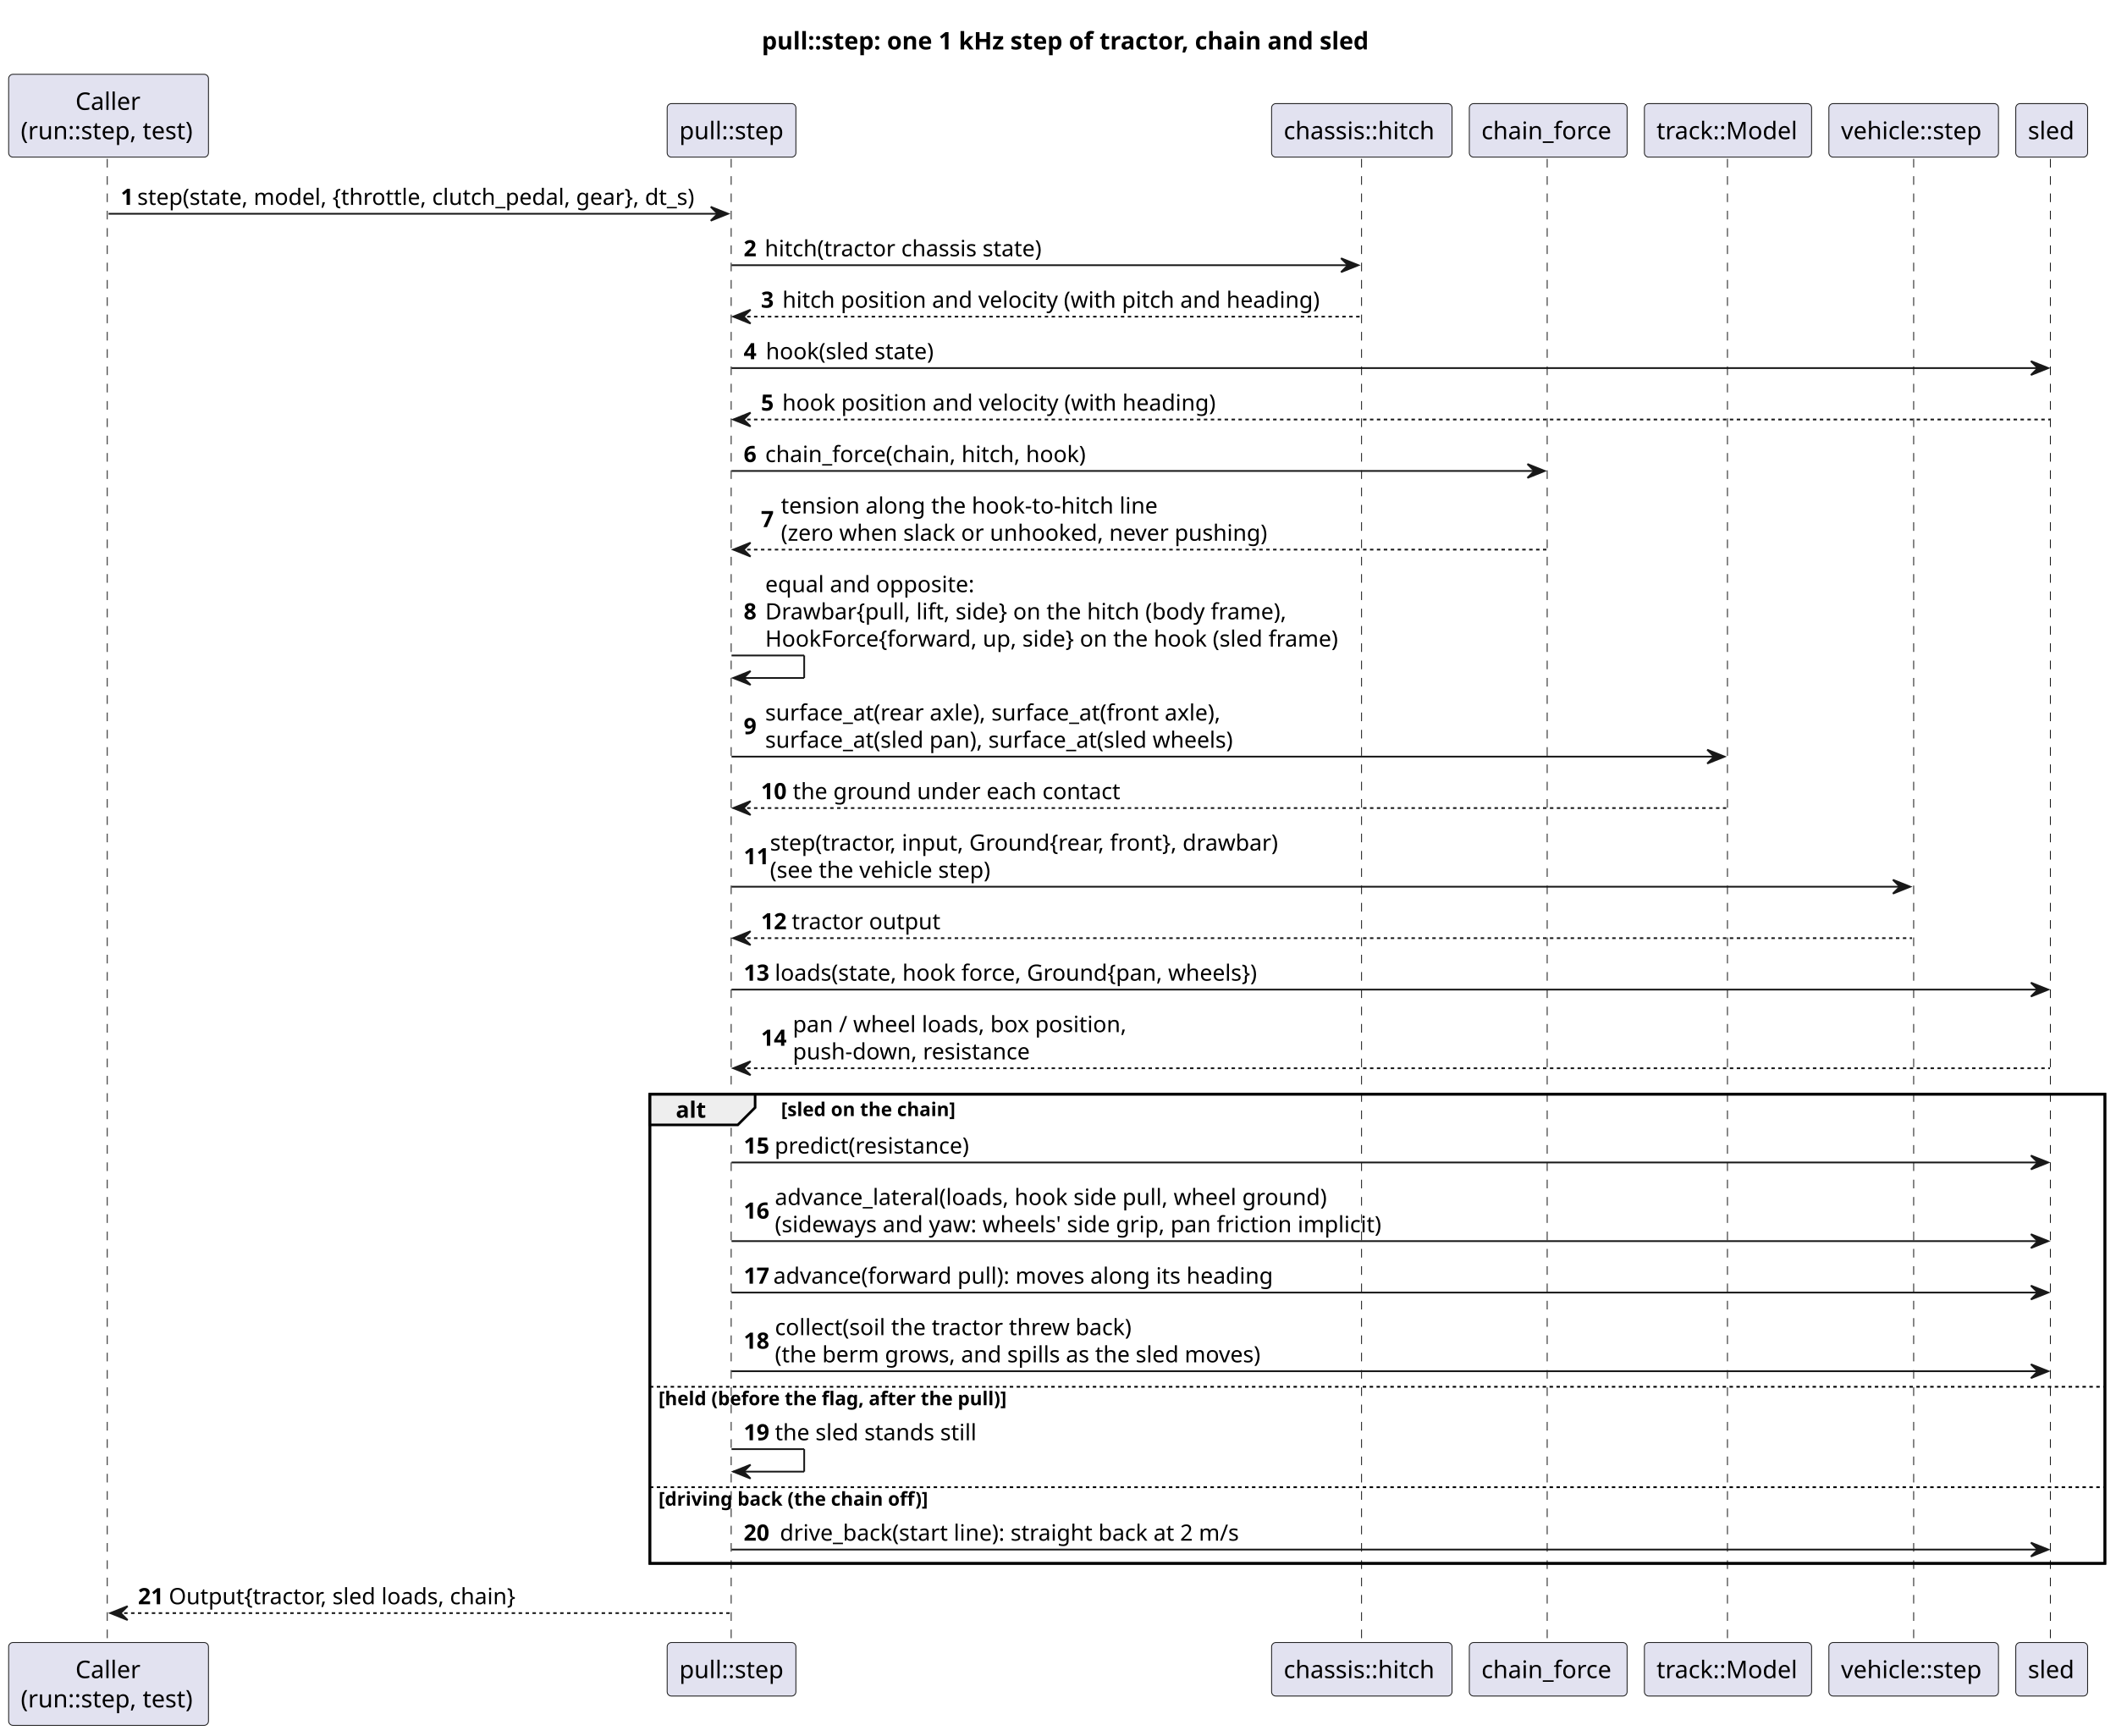
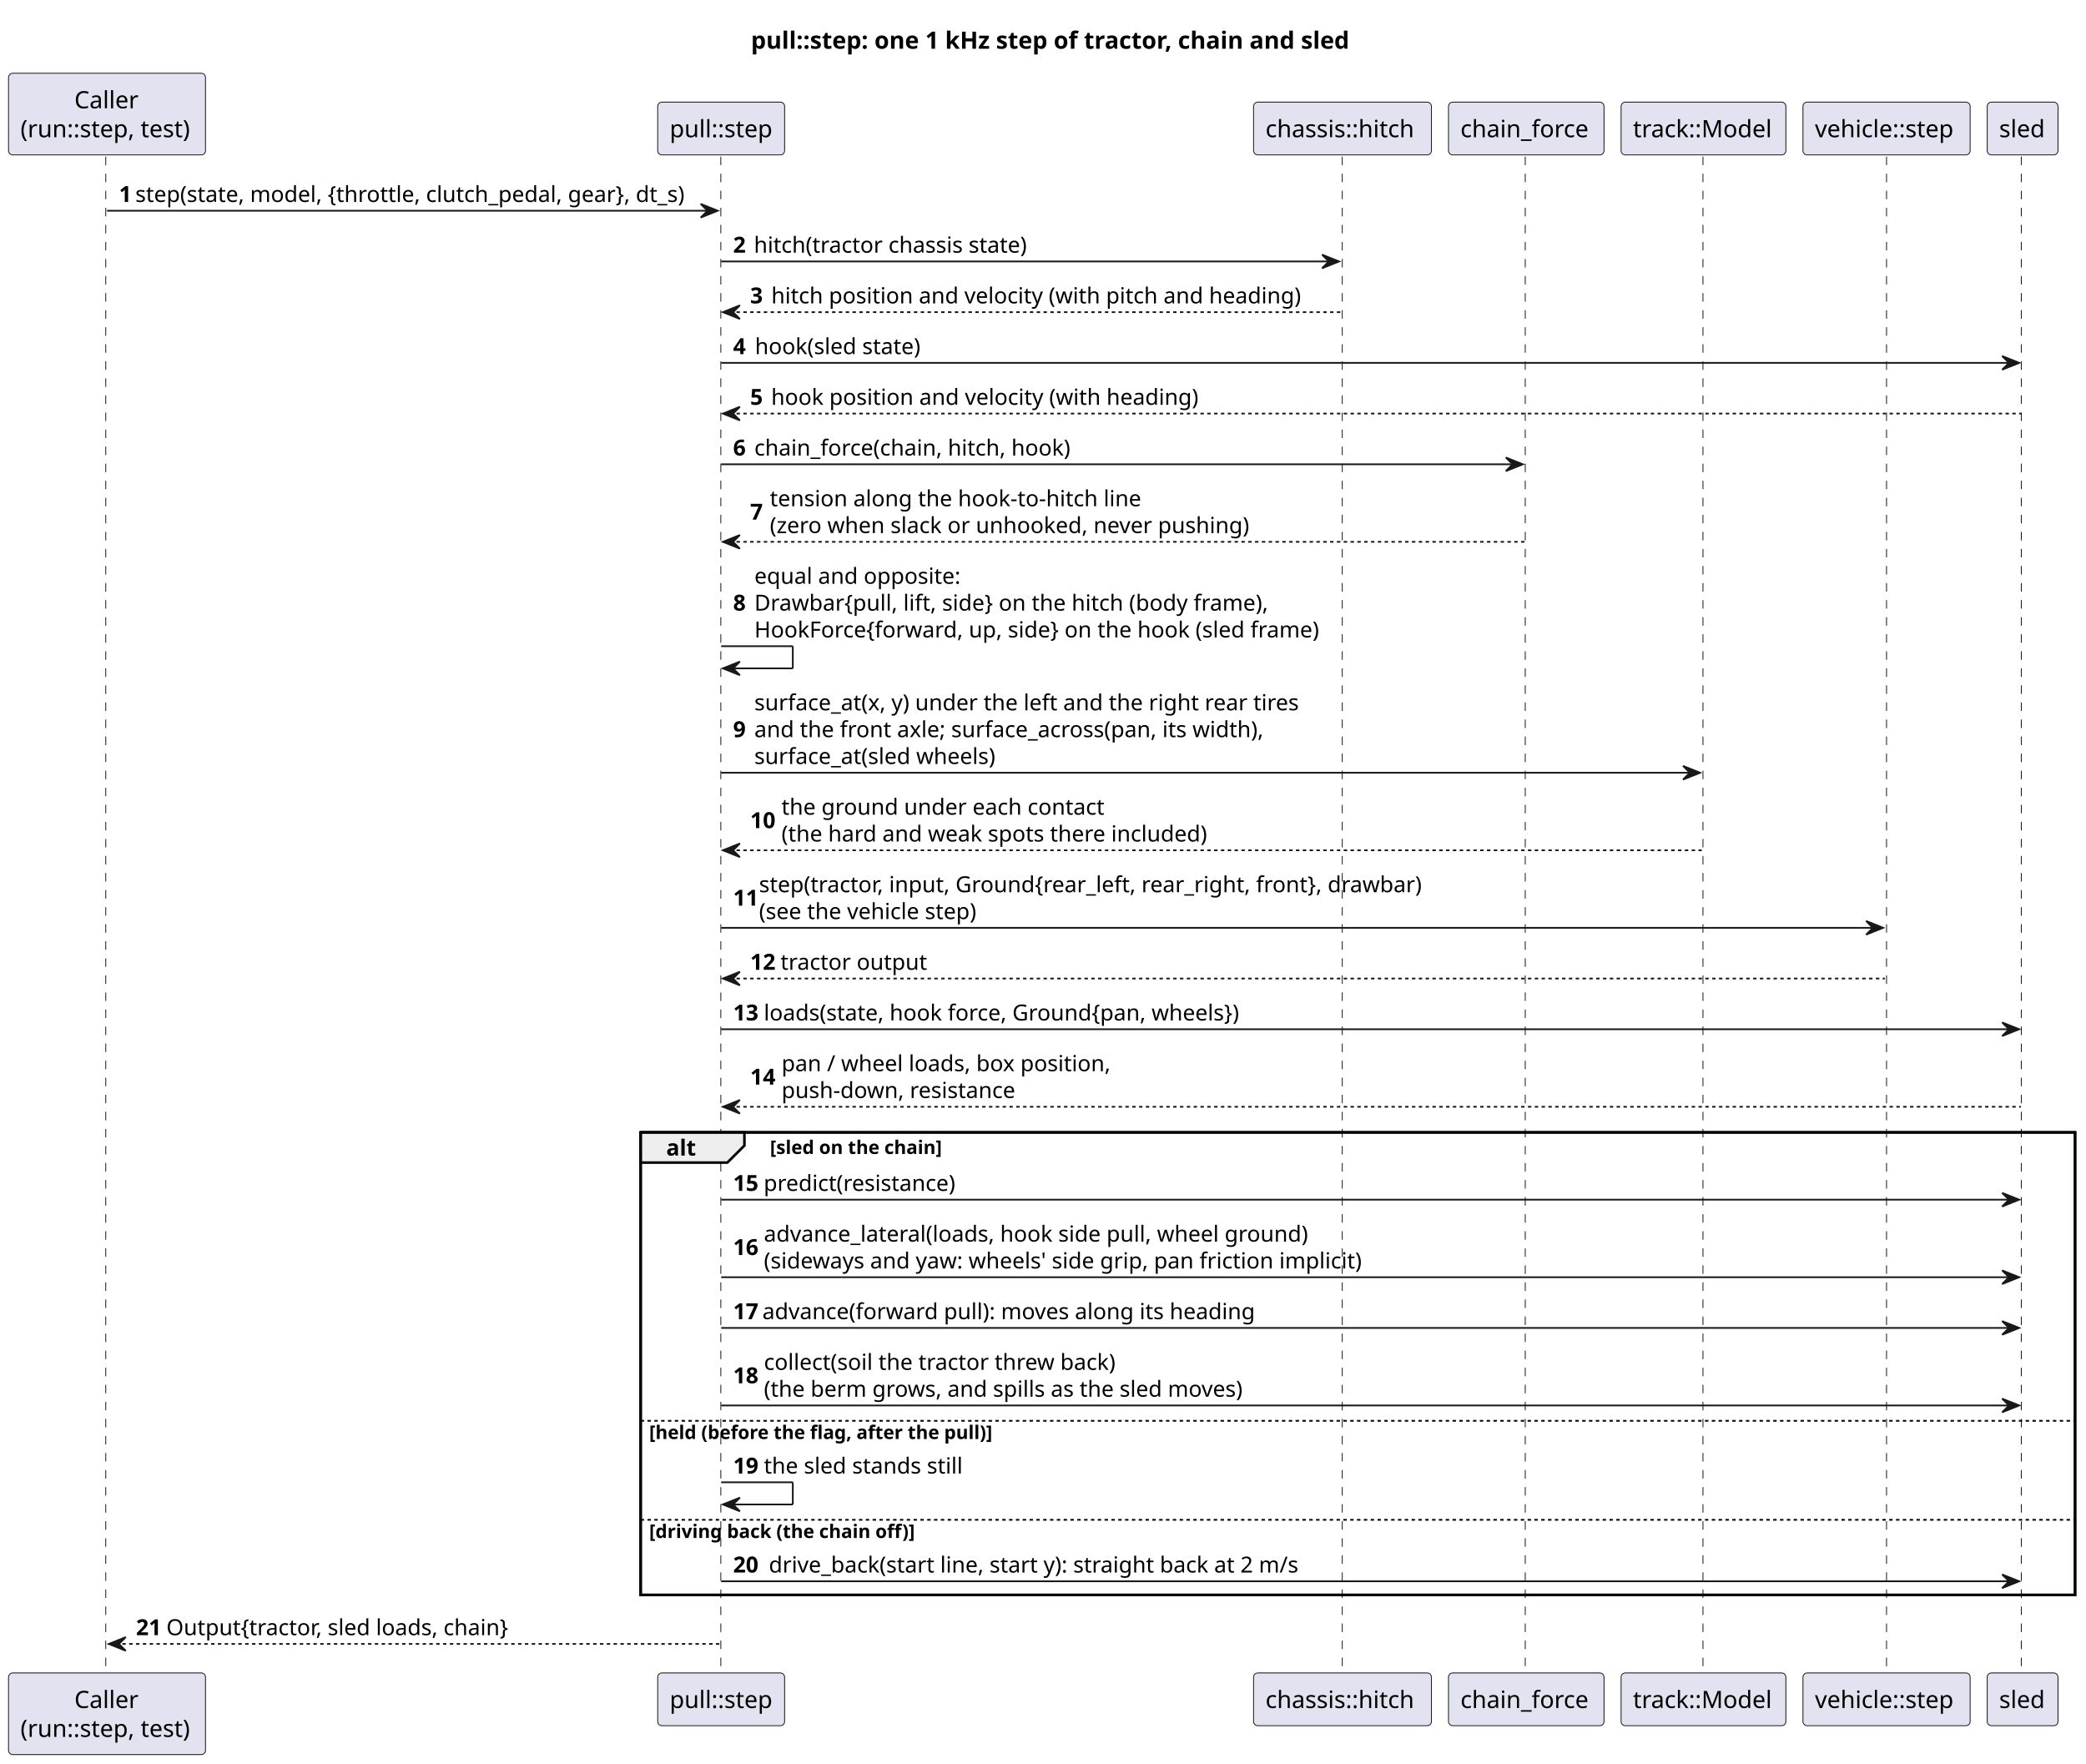
- <svg xmlns="http://www.w3.org/2000/svg" contentStyleType="text/css" height="1003px" preserveAspectRatio="none" style="width:1223px;height:1003px;background:#FFFFFF;" version="1.1" viewBox="0 0 1223 1003" width="1223px" zoomAndPan="magnify">
+ <svg xmlns="http://www.w3.org/2000/svg" contentStyleType="text/css" height="1034px" preserveAspectRatio="none" style="width:1223px;height:1034px;background:#FFFFFF;" version="1.1" viewBox="0 0 1223 1034" width="1223px" zoomAndPan="magnify">
  <defs />
  <g>
    <text fill="#000000" font-family="sans-serif" font-size="14" font-weight="bold" lengthAdjust="spacing" textLength="345.037" x="440.276" y="28.562">pull::step: one 1 kHz step of tractor, chain and sled</text>
-     <rect fill="none" height="271.185" style="stroke:#000000;stroke-width:1.5;" width="840.982" x="375.607" y="632.408" />
-     <line style="stroke:#181818;stroke-width:0.5;stroke-dasharray:5.0,5.0;" x1="62" x2="62" y1="91.818" y2="950.322" />
-     <line style="stroke:#181818;stroke-width:0.5;stroke-dasharray:5.0,5.0;" x1="422.607" x2="422.607" y1="91.818" y2="950.322" />
-     <line style="stroke:#181818;stroke-width:0.5;stroke-dasharray:5.0,5.0;" x1="786.947" x2="786.947" y1="91.818" y2="950.322" />
-     <line style="stroke:#181818;stroke-width:0.5;stroke-dasharray:5.0,5.0;" x1="894.236" x2="894.236" y1="91.818" y2="950.322" />
-     <line style="stroke:#181818;stroke-width:0.5;stroke-dasharray:5.0,5.0;" x1="998.428" x2="998.428" y1="91.818" y2="950.322" />
-     <line style="stroke:#181818;stroke-width:0.5;stroke-dasharray:5.0,5.0;" x1="1106.054" x2="1106.054" y1="91.818" y2="950.322" />
-     <line style="stroke:#181818;stroke-width:0.5;stroke-dasharray:5.0,5.0;" x1="1185.074" x2="1185.074" y1="91.818" y2="950.322" />
+     <rect fill="none" height="271.185" style="stroke:#000000;stroke-width:1.5;" width="840.982" x="375.607" y="663.867" />
+     <line style="stroke:#181818;stroke-width:0.5;stroke-dasharray:5.0,5.0;" x1="62" x2="62" y1="91.818" y2="981.781" />
+     <line style="stroke:#181818;stroke-width:0.5;stroke-dasharray:5.0,5.0;" x1="422.607" x2="422.607" y1="91.818" y2="981.781" />
+     <line style="stroke:#181818;stroke-width:0.5;stroke-dasharray:5.0,5.0;" x1="786.947" x2="786.947" y1="91.818" y2="981.781" />
+     <line style="stroke:#181818;stroke-width:0.5;stroke-dasharray:5.0,5.0;" x1="894.236" x2="894.236" y1="91.818" y2="981.781" />
+     <line style="stroke:#181818;stroke-width:0.5;stroke-dasharray:5.0,5.0;" x1="998.428" x2="998.428" y1="91.818" y2="981.781" />
+     <line style="stroke:#181818;stroke-width:0.5;stroke-dasharray:5.0,5.0;" x1="1106.054" x2="1106.054" y1="91.818" y2="981.781" />
+     <line style="stroke:#181818;stroke-width:0.5;stroke-dasharray:5.0,5.0;" x1="1185.074" x2="1185.074" y1="91.818" y2="981.781" />
    <rect fill="#E2E2F0" height="47.879" rx="2.5" ry="2.5" style="stroke:#181818;stroke-width:0.5;" width="115.486" x="5" y="42.94" />
    <text fill="#000000" font-family="sans-serif" font-size="14" lengthAdjust="spacing" textLength="38.302" x="43.592" y="63.502">Caller</text>
    <text fill="#000000" font-family="sans-serif" font-size="14" lengthAdjust="spacing" textLength="101.486" x="12" y="80.441">(run::step, test)</text>
-     <rect fill="#E2E2F0" height="47.879" rx="2.5" ry="2.5" style="stroke:#181818;stroke-width:0.5;" width="115.486" x="5" y="949.322" />
-     <text fill="#000000" font-family="sans-serif" font-size="14" lengthAdjust="spacing" textLength="38.302" x="43.592" y="969.885">Caller</text>
-     <text fill="#000000" font-family="sans-serif" font-size="14" lengthAdjust="spacing" textLength="101.486" x="12" y="986.824">(run::step, test)</text>
+     <rect fill="#E2E2F0" height="47.879" rx="2.5" ry="2.5" style="stroke:#181818;stroke-width:0.5;" width="115.486" x="5" y="980.781" />
+     <text fill="#000000" font-family="sans-serif" font-size="14" lengthAdjust="spacing" textLength="38.302" x="43.592" y="1001.344">Caller</text>
+     <text fill="#000000" font-family="sans-serif" font-size="14" lengthAdjust="spacing" textLength="101.486" x="12" y="1018.283">(run::step, test)</text>
    <rect fill="#E2E2F0" height="30.939" rx="2.5" ry="2.5" style="stroke:#181818;stroke-width:0.5;" width="74.402" x="385.607" y="59.879" />
    <text fill="#000000" font-family="sans-serif" font-size="14" lengthAdjust="spacing" textLength="60.402" x="392.607" y="80.441">pull::step</text>
-     <rect fill="#E2E2F0" height="30.939" rx="2.5" ry="2.5" style="stroke:#181818;stroke-width:0.5;" width="74.402" x="385.607" y="949.322" />
-     <text fill="#000000" font-family="sans-serif" font-size="14" lengthAdjust="spacing" textLength="60.402" x="392.607" y="969.885">pull::step</text>
+     <rect fill="#E2E2F0" height="30.939" rx="2.5" ry="2.5" style="stroke:#181818;stroke-width:0.5;" width="74.402" x="385.607" y="980.781" />
+     <text fill="#000000" font-family="sans-serif" font-size="14" lengthAdjust="spacing" textLength="60.402" x="392.607" y="1001.344">pull::step</text>
    <rect fill="#E2E2F0" height="30.939" rx="2.5" ry="2.5" style="stroke:#181818;stroke-width:0.5;" width="104.289" x="734.947" y="59.879" />
    <text fill="#000000" font-family="sans-serif" font-size="14" lengthAdjust="spacing" textLength="90.289" x="741.947" y="80.441">chassis::hitch</text>
-     <rect fill="#E2E2F0" height="30.939" rx="2.5" ry="2.5" style="stroke:#181818;stroke-width:0.5;" width="104.289" x="734.947" y="949.322" />
-     <text fill="#000000" font-family="sans-serif" font-size="14" lengthAdjust="spacing" textLength="90.289" x="741.947" y="969.885">chassis::hitch</text>
+     <rect fill="#E2E2F0" height="30.939" rx="2.5" ry="2.5" style="stroke:#181818;stroke-width:0.5;" width="104.289" x="734.947" y="980.781" />
+     <text fill="#000000" font-family="sans-serif" font-size="14" lengthAdjust="spacing" textLength="90.289" x="741.947" y="1001.344">chassis::hitch</text>
    <rect fill="#E2E2F0" height="30.939" rx="2.5" ry="2.5" style="stroke:#181818;stroke-width:0.5;" width="91.191" x="849.236" y="59.879" />
    <text fill="#000000" font-family="sans-serif" font-size="14" lengthAdjust="spacing" textLength="77.191" x="856.236" y="80.441">chain_force</text>
-     <rect fill="#E2E2F0" height="30.939" rx="2.5" ry="2.5" style="stroke:#181818;stroke-width:0.5;" width="91.191" x="849.236" y="949.322" />
-     <text fill="#000000" font-family="sans-serif" font-size="14" lengthAdjust="spacing" textLength="77.191" x="856.236" y="969.885">chain_force</text>
+     <rect fill="#E2E2F0" height="30.939" rx="2.5" ry="2.5" style="stroke:#181818;stroke-width:0.5;" width="91.191" x="849.236" y="980.781" />
+     <text fill="#000000" font-family="sans-serif" font-size="14" lengthAdjust="spacing" textLength="77.191" x="856.236" y="1001.344">chain_force</text>
    <rect fill="#E2E2F0" height="30.939" rx="2.5" ry="2.5" style="stroke:#181818;stroke-width:0.5;" width="96.626" x="950.428" y="59.879" />
    <text fill="#000000" font-family="sans-serif" font-size="14" lengthAdjust="spacing" textLength="82.626" x="957.428" y="80.441">track::Model</text>
-     <rect fill="#E2E2F0" height="30.939" rx="2.5" ry="2.5" style="stroke:#181818;stroke-width:0.5;" width="96.626" x="950.428" y="949.322" />
-     <text fill="#000000" font-family="sans-serif" font-size="14" lengthAdjust="spacing" textLength="82.626" x="957.428" y="969.885">track::Model</text>
+     <rect fill="#E2E2F0" height="30.939" rx="2.5" ry="2.5" style="stroke:#181818;stroke-width:0.5;" width="96.626" x="950.428" y="980.781" />
+     <text fill="#000000" font-family="sans-serif" font-size="14" lengthAdjust="spacing" textLength="82.626" x="957.428" y="1001.344">track::Model</text>
    <rect fill="#E2E2F0" height="30.939" rx="2.5" ry="2.5" style="stroke:#181818;stroke-width:0.5;" width="98.02" x="1057.054" y="59.879" />
    <text fill="#000000" font-family="sans-serif" font-size="14" lengthAdjust="spacing" textLength="84.02" x="1064.054" y="80.441">vehicle::step</text>
-     <rect fill="#E2E2F0" height="30.939" rx="2.5" ry="2.5" style="stroke:#181818;stroke-width:0.5;" width="98.02" x="1057.054" y="949.322" />
-     <text fill="#000000" font-family="sans-serif" font-size="14" lengthAdjust="spacing" textLength="84.02" x="1064.054" y="969.885">vehicle::step</text>
+     <rect fill="#E2E2F0" height="30.939" rx="2.5" ry="2.5" style="stroke:#181818;stroke-width:0.5;" width="98.02" x="1057.054" y="980.781" />
+     <text fill="#000000" font-family="sans-serif" font-size="14" lengthAdjust="spacing" textLength="84.02" x="1064.054" y="1001.344">vehicle::step</text>
    <rect fill="#E2E2F0" height="30.939" rx="2.5" ry="2.5" style="stroke:#181818;stroke-width:0.5;" width="41.515" x="1165.074" y="59.879" />
    <text fill="#000000" font-family="sans-serif" font-size="14" lengthAdjust="spacing" textLength="27.515" x="1172.074" y="80.441">sled</text>
-     <rect fill="#E2E2F0" height="30.939" rx="2.5" ry="2.5" style="stroke:#181818;stroke-width:0.5;" width="41.515" x="1165.074" y="949.322" />
-     <text fill="#000000" font-family="sans-serif" font-size="14" lengthAdjust="spacing" textLength="27.515" x="1172.074" y="969.885">sled</text>
+     <rect fill="#E2E2F0" height="30.939" rx="2.5" ry="2.5" style="stroke:#181818;stroke-width:0.5;" width="41.515" x="1165.074" y="980.781" />
+     <text fill="#000000" font-family="sans-serif" font-size="14" lengthAdjust="spacing" textLength="27.515" x="1172.074" y="1001.344">sled</text>
    <polygon fill="#181818" points="410.808,119.548,420.808,123.548,410.808,127.548,414.808,123.548" style="stroke:#181818;stroke-width:1.0;" />
    <line style="stroke:#181818;stroke-width:1.0;" x1="62.743" x2="416.808" y1="123.548" y2="123.548" />
    <text fill="#000000" font-family="sans-serif" font-size="13" font-weight="bold" lengthAdjust="spacing" textLength="5.605" x="69.743" y="118.412">1</text>
    <text fill="#000000" font-family="sans-serif" font-size="13" lengthAdjust="spacing" textLength="326.46" x="79.348" y="118.412">step(state, model, {throttle, clutch_pedal, gear}, dt_s)</text>
    <polygon fill="#181818" points="775.092,149.277,785.092,153.277,775.092,157.277,779.092,153.277" style="stroke:#181818;stroke-width:1.0;" />
    <line style="stroke:#181818;stroke-width:1.0;" x1="422.808" x2="781.092" y1="153.277" y2="153.277" />
    <text fill="#000000" font-family="sans-serif" font-size="13" font-weight="bold" lengthAdjust="spacing" textLength="8.188" x="429.808" y="148.142">2</text>
    <text fill="#000000" font-family="sans-serif" font-size="13" lengthAdjust="spacing" textLength="164.208" x="441.997" y="148.142">hitch(tractor chassis state)</text>
    <polygon fill="#181818" points="433.808,179.007,423.808,183.007,433.808,187.007,429.808,183.007" style="stroke:#181818;stroke-width:1.0;" />
    <line style="stroke:#181818;stroke-width:1.0;stroke-dasharray:2.0,2.0;" x1="427.808" x2="786.092" y1="183.007" y2="183.007" />
    <text fill="#000000" font-family="sans-serif" font-size="13" font-weight="bold" lengthAdjust="spacing" textLength="8.392" x="439.808" y="177.871">3</text>
    <text fill="#000000" font-family="sans-serif" font-size="13" lengthAdjust="spacing" textLength="313.295" x="452.2" y="177.871">hitch position and velocity (with pitch and heading)</text>
    <polygon fill="#181818" points="1173.832,208.736,1183.832,212.736,1173.832,216.736,1177.832,212.736" style="stroke:#181818;stroke-width:1.0;" />
    <line style="stroke:#181818;stroke-width:1.0;" x1="422.808" x2="1179.832" y1="212.736" y2="212.736" />
    <text fill="#000000" font-family="sans-serif" font-size="13" font-weight="bold" lengthAdjust="spacing" textLength="8.791" x="429.808" y="207.601">4</text>
    <text fill="#000000" font-family="sans-serif" font-size="13" lengthAdjust="spacing" textLength="99.347" x="442.6" y="207.601">hook(sled state)</text>
    <polygon fill="#181818" points="433.808,238.466,423.808,242.466,433.808,246.466,429.808,242.466" style="stroke:#181818;stroke-width:1.0;" />
    <line style="stroke:#181818;stroke-width:1.0;stroke-dasharray:2.0,2.0;" x1="427.808" x2="1184.832" y1="242.466" y2="242.466" />
    <text fill="#000000" font-family="sans-serif" font-size="13" font-weight="bold" lengthAdjust="spacing" textLength="8.309" x="439.808" y="237.33">5</text>
    <text fill="#000000" font-family="sans-serif" font-size="13" lengthAdjust="spacing" textLength="252.776" x="452.117" y="237.33">hook position and velocity (with heading)</text>
    <polygon fill="#181818" points="882.832,268.195,892.832,272.195,882.832,276.195,886.832,272.195" style="stroke:#181818;stroke-width:1.0;" />
    <line style="stroke:#181818;stroke-width:1.0;" x1="422.808" x2="888.832" y1="272.195" y2="272.195" />
    <text fill="#000000" font-family="sans-serif" font-size="13" font-weight="bold" lengthAdjust="spacing" textLength="8.442" x="429.808" y="267.06">6</text>
    <text fill="#000000" font-family="sans-serif" font-size="13" lengthAdjust="spacing" textLength="189.82" x="442.25" y="267.06">chain_force(chain, hitch, hook)</text>
    <polygon fill="#181818" points="433.808,313.654,423.808,317.654,433.808,321.654,429.808,317.654" style="stroke:#181818;stroke-width:1.0;" />
    <line style="stroke:#181818;stroke-width:1.0;stroke-dasharray:2.0,2.0;" x1="427.808" x2="893.832" y1="317.654" y2="317.654" />
    <text fill="#000000" font-family="sans-serif" font-size="13" font-weight="bold" lengthAdjust="spacing" textLength="7.56" x="439.808" y="304.654">7</text>
    <text fill="#000000" font-family="sans-serif" font-size="13" lengthAdjust="spacing" textLength="219.216" x="451.368" y="296.789">tension along the hook-to-hitch line</text>
    <text fill="#000000" font-family="sans-serif" font-size="13" lengthAdjust="spacing" textLength="286.114" x="451.368" y="312.519">(zero when slack or unhooked, never pushing)</text>
    <line style="stroke:#181818;stroke-width:1.0;" x1="422.808" x2="464.808" y1="378.843" y2="378.843" />
    <line style="stroke:#181818;stroke-width:1.0;" x1="464.808" x2="464.808" y1="378.843" y2="391.843" />
    <line style="stroke:#181818;stroke-width:1.0;" x1="423.808" x2="464.808" y1="391.843" y2="391.843" />
    <polygon fill="#181818" points="433.808,387.843,423.808,391.843,433.808,395.843,429.808,391.843" style="stroke:#181818;stroke-width:1.0;" />
    <text fill="#000000" font-family="sans-serif" font-size="13" font-weight="bold" lengthAdjust="spacing" textLength="8.461" x="429.808" y="357.978">8</text>
    <text fill="#000000" font-family="sans-serif" font-size="13" lengthAdjust="spacing" textLength="121.024" x="442.269" y="342.248">equal and opposite:</text>
    <text fill="#000000" font-family="sans-serif" font-size="13" lengthAdjust="spacing" textLength="304.808" x="442.269" y="357.978">Drawbar{pull, lift, side} on the hitch (body frame),</text>
    <text fill="#000000" font-family="sans-serif" font-size="13" lengthAdjust="spacing" textLength="337.822" x="442.269" y="373.707">HookForce{forward, up, side} on the hook (sled frame)</text>
-     <polygon fill="#181818" points="986.741,433.302,996.741,437.302,986.741,441.302,990.741,437.302" style="stroke:#181818;stroke-width:1.0;" />
-     <line style="stroke:#181818;stroke-width:1.0;" x1="422.808" x2="992.741" y1="437.302" y2="437.302" />
-     <text fill="#000000" font-family="sans-serif" font-size="13" font-weight="bold" lengthAdjust="spacing" textLength="8.442" x="429.808" y="424.301">9</text>
-     <text fill="#000000" font-family="sans-serif" font-size="13" lengthAdjust="spacing" textLength="269.858" x="442.25" y="416.437">surface_at(rear axle), surface_at(front axle),</text>
-     <text fill="#000000" font-family="sans-serif" font-size="13" lengthAdjust="spacing" textLength="279.297" x="442.25" y="432.166">surface_at(sled pan), surface_at(sled wheels)</text>
-     <polygon fill="#181818" points="433.808,463.031,423.808,467.031,433.808,471.031,429.808,467.031" style="stroke:#181818;stroke-width:1.0;" />
-     <line style="stroke:#181818;stroke-width:1.0;stroke-dasharray:2.0,2.0;" x1="427.808" x2="997.741" y1="467.031" y2="467.031" />
-     <text fill="#000000" font-family="sans-serif" font-size="13" font-weight="bold" lengthAdjust="spacing" textLength="14.371" x="439.808" y="461.896">10</text>
-     <text fill="#000000" font-family="sans-serif" font-size="13" lengthAdjust="spacing" textLength="190.061" x="458.179" y="461.896">the ground under each contact</text>
-     <polygon fill="#181818" points="1094.064,508.49,1104.064,512.49,1094.064,516.49,1098.064,512.49" style="stroke:#181818;stroke-width:1.0;" />
-     <line style="stroke:#181818;stroke-width:1.0;" x1="422.808" x2="1100.064" y1="512.49" y2="512.49" />
-     <text fill="#000000" font-family="sans-serif" font-size="13" font-weight="bold" lengthAdjust="spacing" textLength="11.21" x="429.808" y="499.49">11</text>
-     <text fill="#000000" font-family="sans-serif" font-size="13" lengthAdjust="spacing" textLength="299.133" x="445.018" y="491.625">step(tractor, input, Ground{rear, front}, drawbar)</text>
-     <text fill="#000000" font-family="sans-serif" font-size="13" lengthAdjust="spacing" textLength="132.52" x="445.018" y="507.354">(see the vehicle step)</text>
-     <polygon fill="#181818" points="433.808,538.22,423.808,542.22,433.808,546.22,429.808,542.22" style="stroke:#181818;stroke-width:1.0;" />
-     <line style="stroke:#181818;stroke-width:1.0;stroke-dasharray:2.0,2.0;" x1="427.808" x2="1105.064" y1="542.22" y2="542.22" />
-     <text fill="#000000" font-family="sans-serif" font-size="13" font-weight="bold" lengthAdjust="spacing" textLength="13.793" x="439.808" y="537.084">12</text>
-     <text fill="#000000" font-family="sans-serif" font-size="13" lengthAdjust="spacing" textLength="84.106" x="457.602" y="537.084">tractor output</text>
-     <polygon fill="#181818" points="1173.832,567.949,1183.832,571.949,1173.832,575.949,1177.832,571.949" style="stroke:#181818;stroke-width:1.0;" />
-     <line style="stroke:#181818;stroke-width:1.0;" x1="422.808" x2="1179.832" y1="571.949" y2="571.949" />
-     <text fill="#000000" font-family="sans-serif" font-size="13" font-weight="bold" lengthAdjust="spacing" textLength="13.997" x="429.808" y="566.813">13</text>
-     <text fill="#000000" font-family="sans-serif" font-size="13" lengthAdjust="spacing" textLength="284.807" x="447.805" y="566.813">loads(state, hook force, Ground{pan, wheels})</text>
-     <polygon fill="#181818" points="433.808,613.408,423.808,617.408,433.808,621.408,429.808,617.408" style="stroke:#181818;stroke-width:1.0;" />
-     <line style="stroke:#181818;stroke-width:1.0;stroke-dasharray:2.0,2.0;" x1="427.808" x2="1184.832" y1="617.408" y2="617.408" />
-     <text fill="#000000" font-family="sans-serif" font-size="13" font-weight="bold" lengthAdjust="spacing" textLength="14.396" x="439.808" y="604.408">14</text>
-     <text fill="#000000" font-family="sans-serif" font-size="13" lengthAdjust="spacing" textLength="194.587" x="458.205" y="596.543">pan / wheel loads, box position,</text>
-     <text fill="#000000" font-family="sans-serif" font-size="13" lengthAdjust="spacing" textLength="141.235" x="458.205" y="612.273">push-down, resistance</text>
-     <path d="M375.607,632.408 L436.438,632.408 L436.438,640.138 L426.438,650.138 L375.607,650.138 L375.607,632.408 " fill="#EEEEEE" style="stroke:#000000;stroke-width:1.5;" />
-     <rect fill="none" height="271.185" style="stroke:#000000;stroke-width:1.5;" width="840.982" x="375.607" y="632.408" />
-     <text fill="#000000" font-family="sans-serif" font-size="13" font-weight="bold" lengthAdjust="spacing" textLength="15.831" x="390.607" y="646.002">alt</text>
-     <text fill="#000000" font-family="sans-serif" font-size="11" font-weight="bold" lengthAdjust="spacing" textLength="99.295" x="451.438" y="645.064">[sled on the chain]</text>
-     <polygon fill="#181818" points="1173.832,667.867,1183.832,671.867,1173.832,675.867,1177.832,671.867" style="stroke:#181818;stroke-width:1.0;" />
-     <line style="stroke:#181818;stroke-width:1.0;" x1="422.808" x2="1179.832" y1="671.867" y2="671.867" />
-     <text fill="#000000" font-family="sans-serif" font-size="13" font-weight="bold" lengthAdjust="spacing" textLength="13.914" x="429.808" y="666.731">15</text>
-     <text fill="#000000" font-family="sans-serif" font-size="13" lengthAdjust="spacing" textLength="116.289" x="447.722" y="666.731">predict(resistance)</text>
-     <polygon fill="#181818" points="1173.832,713.326,1183.832,717.326,1173.832,721.326,1177.832,717.326" style="stroke:#181818;stroke-width:1.0;" />
-     <line style="stroke:#181818;stroke-width:1.0;" x1="422.808" x2="1179.832" y1="717.326" y2="717.326" />
-     <text fill="#000000" font-family="sans-serif" font-size="13" font-weight="bold" lengthAdjust="spacing" textLength="14.047" x="429.808" y="704.326">16</text>
-     <text fill="#000000" font-family="sans-serif" font-size="13" lengthAdjust="spacing" textLength="322.95" x="447.856" y="696.461">advance_lateral(loads, hook side pull, wheel ground)</text>
-     <text fill="#000000" font-family="sans-serif" font-size="13" lengthAdjust="spacing" textLength="358.7" x="447.856" y="712.19">(sideways and yaw: wheels' side grip, pan friction implicit)</text>
-     <polygon fill="#181818" points="1173.832,743.056,1183.832,747.056,1173.832,751.056,1177.832,747.056" style="stroke:#181818;stroke-width:1.0;" />
-     <line style="stroke:#181818;stroke-width:1.0;" x1="422.808" x2="1179.832" y1="747.056" y2="747.056" />
-     <text fill="#000000" font-family="sans-serif" font-size="13" font-weight="bold" lengthAdjust="spacing" textLength="13.165" x="429.808" y="741.92">17</text>
-     <text fill="#000000" font-family="sans-serif" font-size="13" lengthAdjust="spacing" textLength="292.716" x="446.973" y="741.92">advance(forward pull): moves along its heading</text>
-     <polygon fill="#181818" points="1173.832,788.515,1183.832,792.515,1173.832,796.515,1177.832,792.515" style="stroke:#181818;stroke-width:1.0;" />
-     <line style="stroke:#181818;stroke-width:1.0;" x1="422.808" x2="1179.832" y1="792.515" y2="792.515" />
-     <text fill="#000000" font-family="sans-serif" font-size="13" font-weight="bold" lengthAdjust="spacing" textLength="14.066" x="429.808" y="779.514">18</text>
-     <text fill="#000000" font-family="sans-serif" font-size="13" lengthAdjust="spacing" textLength="211.047" x="447.875" y="771.649">collect(soil the tractor threw back)</text>
-     <text fill="#000000" font-family="sans-serif" font-size="13" lengthAdjust="spacing" textLength="286.209" x="447.875" y="787.379">(the berm grows, and spills as the sled moves)</text>
-     <line style="stroke:#000000;stroke-width:1.0;stroke-dasharray:2.0,2.0;" x1="375.607" x2="1216.589" y1="801.515" y2="801.515" />
-     <text fill="#000000" font-family="sans-serif" font-size="11" font-weight="bold" lengthAdjust="spacing" textLength="195.97" x="380.607" y="812.171">[held (before the flag, after the pull)]</text>
-     <line style="stroke:#181818;stroke-width:1.0;" x1="422.808" x2="464.808" y1="837.554" y2="837.554" />
-     <line style="stroke:#181818;stroke-width:1.0;" x1="464.808" x2="464.808" y1="837.554" y2="850.554" />
-     <line style="stroke:#181818;stroke-width:1.0;" x1="423.808" x2="464.808" y1="850.554" y2="850.554" />
-     <polygon fill="#181818" points="433.808,846.554,423.808,850.554,433.808,854.554,429.808,850.554" style="stroke:#181818;stroke-width:1.0;" />
-     <text fill="#000000" font-family="sans-serif" font-size="13" font-weight="bold" lengthAdjust="spacing" textLength="14.047" x="429.808" y="832.418">19</text>
-     <text fill="#000000" font-family="sans-serif" font-size="13" lengthAdjust="spacing" textLength="117.514" x="447.856" y="832.418">the sled stands still</text>
-     <line style="stroke:#000000;stroke-width:1.0;stroke-dasharray:2.0,2.0;" x1="375.607" x2="1216.589" y1="859.554" y2="859.554" />
-     <text fill="#000000" font-family="sans-serif" font-size="11" font-weight="bold" lengthAdjust="spacing" textLength="153.415" x="380.607" y="870.21">[driving back (the chain off)]</text>
-     <polygon fill="#181818" points="1173.832,891.593,1183.832,895.593,1173.832,899.593,1177.832,895.593" style="stroke:#181818;stroke-width:1.0;" />
-     <line style="stroke:#181818;stroke-width:1.0;" x1="422.808" x2="1179.832" y1="895.593" y2="895.593" />
-     <text fill="#000000" font-family="sans-serif" font-size="13" font-weight="bold" lengthAdjust="spacing" textLength="16.955" x="429.808" y="890.457">20</text>
-     <text fill="#000000" font-family="sans-serif" font-size="13" lengthAdjust="spacing" textLength="269.528" x="450.763" y="890.457">drive_back(start line): straight back at 2 m/s</text>
-     <polygon fill="#181818" points="73.743,928.322,63.743,932.322,73.743,936.322,69.743,932.322" style="stroke:#181818;stroke-width:1.0;" />
-     <line style="stroke:#181818;stroke-width:1.0;stroke-dasharray:2.0,2.0;" x1="67.743" x2="421.808" y1="932.322" y2="932.322" />
-     <text fill="#000000" font-family="sans-serif" font-size="13" font-weight="bold" lengthAdjust="spacing" textLength="13.793" x="79.743" y="927.187">21</text>
-     <text fill="#000000" font-family="sans-serif" font-size="13" lengthAdjust="spacing" textLength="203.995" x="97.537" y="927.187">Output{tractor, sled loads, chain}</text>
+     <polygon fill="#181818" points="986.741,449.031,996.741,453.031,986.741,457.031,990.741,453.031" style="stroke:#181818;stroke-width:1.0;" />
+     <line style="stroke:#181818;stroke-width:1.0;" x1="422.808" x2="992.741" y1="453.031" y2="453.031" />
+     <text fill="#000000" font-family="sans-serif" font-size="13" font-weight="bold" lengthAdjust="spacing" textLength="8.442" x="429.808" y="432.166">9</text>
+     <text fill="#000000" font-family="sans-serif" font-size="13" lengthAdjust="spacing" textLength="321.509" x="442.25" y="416.437">surface_at(x, y) under the left and the right rear tires</text>
+     <text fill="#000000" font-family="sans-serif" font-size="13" lengthAdjust="spacing" textLength="304.37" x="442.25" y="432.166">and the front axle; surface_across(pan, its width),</text>
+     <text fill="#000000" font-family="sans-serif" font-size="13" lengthAdjust="spacing" textLength="146.225" x="442.25" y="447.896">surface_at(sled wheels)</text>
+     <polygon fill="#181818" points="433.808,494.49,423.808,498.49,433.808,502.49,429.808,498.49" style="stroke:#181818;stroke-width:1.0;" />
+     <line style="stroke:#181818;stroke-width:1.0;stroke-dasharray:2.0,2.0;" x1="427.808" x2="997.741" y1="498.49" y2="498.49" />
+     <text fill="#000000" font-family="sans-serif" font-size="13" font-weight="bold" lengthAdjust="spacing" textLength="14.371" x="439.808" y="485.49">10</text>
+     <text fill="#000000" font-family="sans-serif" font-size="13" lengthAdjust="spacing" textLength="190.061" x="458.179" y="477.625">the ground under each contact</text>
+     <text fill="#000000" font-family="sans-serif" font-size="13" lengthAdjust="spacing" textLength="252.688" x="458.179" y="493.354">(the hard and weak spots there included)</text>
+     <polygon fill="#181818" points="1094.064,539.949,1104.064,543.949,1094.064,547.949,1098.064,543.949" style="stroke:#181818;stroke-width:1.0;" />
+     <line style="stroke:#181818;stroke-width:1.0;" x1="422.808" x2="1100.064" y1="543.949" y2="543.949" />
+     <text fill="#000000" font-family="sans-serif" font-size="13" font-weight="bold" lengthAdjust="spacing" textLength="11.21" x="429.808" y="530.949">11</text>
+     <text fill="#000000" font-family="sans-serif" font-size="13" lengthAdjust="spacing" textLength="390.806" x="445.018" y="523.084">step(tractor, input, Ground{rear_left, rear_right, front}, drawbar)</text>
+     <text fill="#000000" font-family="sans-serif" font-size="13" lengthAdjust="spacing" textLength="132.52" x="445.018" y="538.813">(see the vehicle step)</text>
+     <polygon fill="#181818" points="433.808,569.679,423.808,573.679,433.808,577.679,429.808,573.679" style="stroke:#181818;stroke-width:1.0;" />
+     <line style="stroke:#181818;stroke-width:1.0;stroke-dasharray:2.0,2.0;" x1="427.808" x2="1105.064" y1="573.679" y2="573.679" />
+     <text fill="#000000" font-family="sans-serif" font-size="13" font-weight="bold" lengthAdjust="spacing" textLength="13.793" x="439.808" y="568.543">12</text>
+     <text fill="#000000" font-family="sans-serif" font-size="13" lengthAdjust="spacing" textLength="84.106" x="457.602" y="568.543">tractor output</text>
+     <polygon fill="#181818" points="1173.832,599.408,1183.832,603.408,1173.832,607.408,1177.832,603.408" style="stroke:#181818;stroke-width:1.0;" />
+     <line style="stroke:#181818;stroke-width:1.0;" x1="422.808" x2="1179.832" y1="603.408" y2="603.408" />
+     <text fill="#000000" font-family="sans-serif" font-size="13" font-weight="bold" lengthAdjust="spacing" textLength="13.997" x="429.808" y="598.273">13</text>
+     <text fill="#000000" font-family="sans-serif" font-size="13" lengthAdjust="spacing" textLength="284.807" x="447.805" y="598.273">loads(state, hook force, Ground{pan, wheels})</text>
+     <polygon fill="#181818" points="433.808,644.867,423.808,648.867,433.808,652.867,429.808,648.867" style="stroke:#181818;stroke-width:1.0;" />
+     <line style="stroke:#181818;stroke-width:1.0;stroke-dasharray:2.0,2.0;" x1="427.808" x2="1184.832" y1="648.867" y2="648.867" />
+     <text fill="#000000" font-family="sans-serif" font-size="13" font-weight="bold" lengthAdjust="spacing" textLength="14.396" x="439.808" y="635.867">14</text>
+     <text fill="#000000" font-family="sans-serif" font-size="13" lengthAdjust="spacing" textLength="194.587" x="458.205" y="628.002">pan / wheel loads, box position,</text>
+     <text fill="#000000" font-family="sans-serif" font-size="13" lengthAdjust="spacing" textLength="141.235" x="458.205" y="643.731">push-down, resistance</text>
+     <path d="M375.607,663.867 L436.438,663.867 L436.438,671.597 L426.438,681.597 L375.607,681.597 L375.607,663.867 " fill="#EEEEEE" style="stroke:#000000;stroke-width:1.5;" />
+     <rect fill="none" height="271.185" style="stroke:#000000;stroke-width:1.5;" width="840.982" x="375.607" y="663.867" />
+     <text fill="#000000" font-family="sans-serif" font-size="13" font-weight="bold" lengthAdjust="spacing" textLength="15.831" x="390.607" y="677.461">alt</text>
+     <text fill="#000000" font-family="sans-serif" font-size="11" font-weight="bold" lengthAdjust="spacing" textLength="99.295" x="451.438" y="676.523">[sled on the chain]</text>
+     <polygon fill="#181818" points="1173.832,699.326,1183.832,703.326,1173.832,707.326,1177.832,703.326" style="stroke:#181818;stroke-width:1.0;" />
+     <line style="stroke:#181818;stroke-width:1.0;" x1="422.808" x2="1179.832" y1="703.326" y2="703.326" />
+     <text fill="#000000" font-family="sans-serif" font-size="13" font-weight="bold" lengthAdjust="spacing" textLength="13.914" x="429.808" y="698.19">15</text>
+     <text fill="#000000" font-family="sans-serif" font-size="13" lengthAdjust="spacing" textLength="116.289" x="447.722" y="698.19">predict(resistance)</text>
+     <polygon fill="#181818" points="1173.832,744.785,1183.832,748.785,1173.832,752.785,1177.832,748.785" style="stroke:#181818;stroke-width:1.0;" />
+     <line style="stroke:#181818;stroke-width:1.0;" x1="422.808" x2="1179.832" y1="748.785" y2="748.785" />
+     <text fill="#000000" font-family="sans-serif" font-size="13" font-weight="bold" lengthAdjust="spacing" textLength="14.047" x="429.808" y="735.785">16</text>
+     <text fill="#000000" font-family="sans-serif" font-size="13" lengthAdjust="spacing" textLength="322.95" x="447.856" y="727.92">advance_lateral(loads, hook side pull, wheel ground)</text>
+     <text fill="#000000" font-family="sans-serif" font-size="13" lengthAdjust="spacing" textLength="358.7" x="447.856" y="743.649">(sideways and yaw: wheels' side grip, pan friction implicit)</text>
+     <polygon fill="#181818" points="1173.832,774.515,1183.832,778.515,1173.832,782.515,1177.832,778.515" style="stroke:#181818;stroke-width:1.0;" />
+     <line style="stroke:#181818;stroke-width:1.0;" x1="422.808" x2="1179.832" y1="778.515" y2="778.515" />
+     <text fill="#000000" font-family="sans-serif" font-size="13" font-weight="bold" lengthAdjust="spacing" textLength="13.165" x="429.808" y="773.379">17</text>
+     <text fill="#000000" font-family="sans-serif" font-size="13" lengthAdjust="spacing" textLength="292.716" x="446.973" y="773.379">advance(forward pull): moves along its heading</text>
+     <polygon fill="#181818" points="1173.832,819.974,1183.832,823.974,1173.832,827.974,1177.832,823.974" style="stroke:#181818;stroke-width:1.0;" />
+     <line style="stroke:#181818;stroke-width:1.0;" x1="422.808" x2="1179.832" y1="823.974" y2="823.974" />
+     <text fill="#000000" font-family="sans-serif" font-size="13" font-weight="bold" lengthAdjust="spacing" textLength="14.066" x="429.808" y="810.973">18</text>
+     <text fill="#000000" font-family="sans-serif" font-size="13" lengthAdjust="spacing" textLength="211.047" x="447.875" y="803.108">collect(soil the tractor threw back)</text>
+     <text fill="#000000" font-family="sans-serif" font-size="13" lengthAdjust="spacing" textLength="286.209" x="447.875" y="818.838">(the berm grows, and spills as the sled moves)</text>
+     <line style="stroke:#000000;stroke-width:1.0;stroke-dasharray:2.0,2.0;" x1="375.607" x2="1216.589" y1="832.974" y2="832.974" />
+     <text fill="#000000" font-family="sans-serif" font-size="11" font-weight="bold" lengthAdjust="spacing" textLength="195.97" x="380.607" y="843.63">[held (before the flag, after the pull)]</text>
+     <line style="stroke:#181818;stroke-width:1.0;" x1="422.808" x2="464.808" y1="869.013" y2="869.013" />
+     <line style="stroke:#181818;stroke-width:1.0;" x1="464.808" x2="464.808" y1="869.013" y2="882.013" />
+     <line style="stroke:#181818;stroke-width:1.0;" x1="423.808" x2="464.808" y1="882.013" y2="882.013" />
+     <polygon fill="#181818" points="433.808,878.013,423.808,882.013,433.808,886.013,429.808,882.013" style="stroke:#181818;stroke-width:1.0;" />
+     <text fill="#000000" font-family="sans-serif" font-size="13" font-weight="bold" lengthAdjust="spacing" textLength="14.047" x="429.808" y="863.877">19</text>
+     <text fill="#000000" font-family="sans-serif" font-size="13" lengthAdjust="spacing" textLength="117.514" x="447.856" y="863.877">the sled stands still</text>
+     <line style="stroke:#000000;stroke-width:1.0;stroke-dasharray:2.0,2.0;" x1="375.607" x2="1216.589" y1="891.013" y2="891.013" />
+     <text fill="#000000" font-family="sans-serif" font-size="11" font-weight="bold" lengthAdjust="spacing" textLength="153.415" x="380.607" y="901.669">[driving back (the chain off)]</text>
+     <polygon fill="#181818" points="1173.832,923.052,1183.832,927.052,1173.832,931.052,1177.832,927.052" style="stroke:#181818;stroke-width:1.0;" />
+     <line style="stroke:#181818;stroke-width:1.0;" x1="422.808" x2="1179.832" y1="927.052" y2="927.052" />
+     <text fill="#000000" font-family="sans-serif" font-size="13" font-weight="bold" lengthAdjust="spacing" textLength="16.955" x="429.808" y="921.916">20</text>
+     <text fill="#000000" font-family="sans-serif" font-size="13" lengthAdjust="spacing" textLength="315.453" x="450.763" y="921.916">drive_back(start line, start y): straight back at 2 m/s</text>
+     <polygon fill="#181818" points="73.743,959.781,63.743,963.781,73.743,967.781,69.743,963.781" style="stroke:#181818;stroke-width:1.0;" />
+     <line style="stroke:#181818;stroke-width:1.0;stroke-dasharray:2.0,2.0;" x1="67.743" x2="421.808" y1="963.781" y2="963.781" />
+     <text fill="#000000" font-family="sans-serif" font-size="13" font-weight="bold" lengthAdjust="spacing" textLength="13.793" x="79.743" y="958.645">21</text>
+     <text fill="#000000" font-family="sans-serif" font-size="13" lengthAdjust="spacing" textLength="203.995" x="97.537" y="958.645">Output{tractor, sled loads, chain}</text>
  </g>
</svg>
